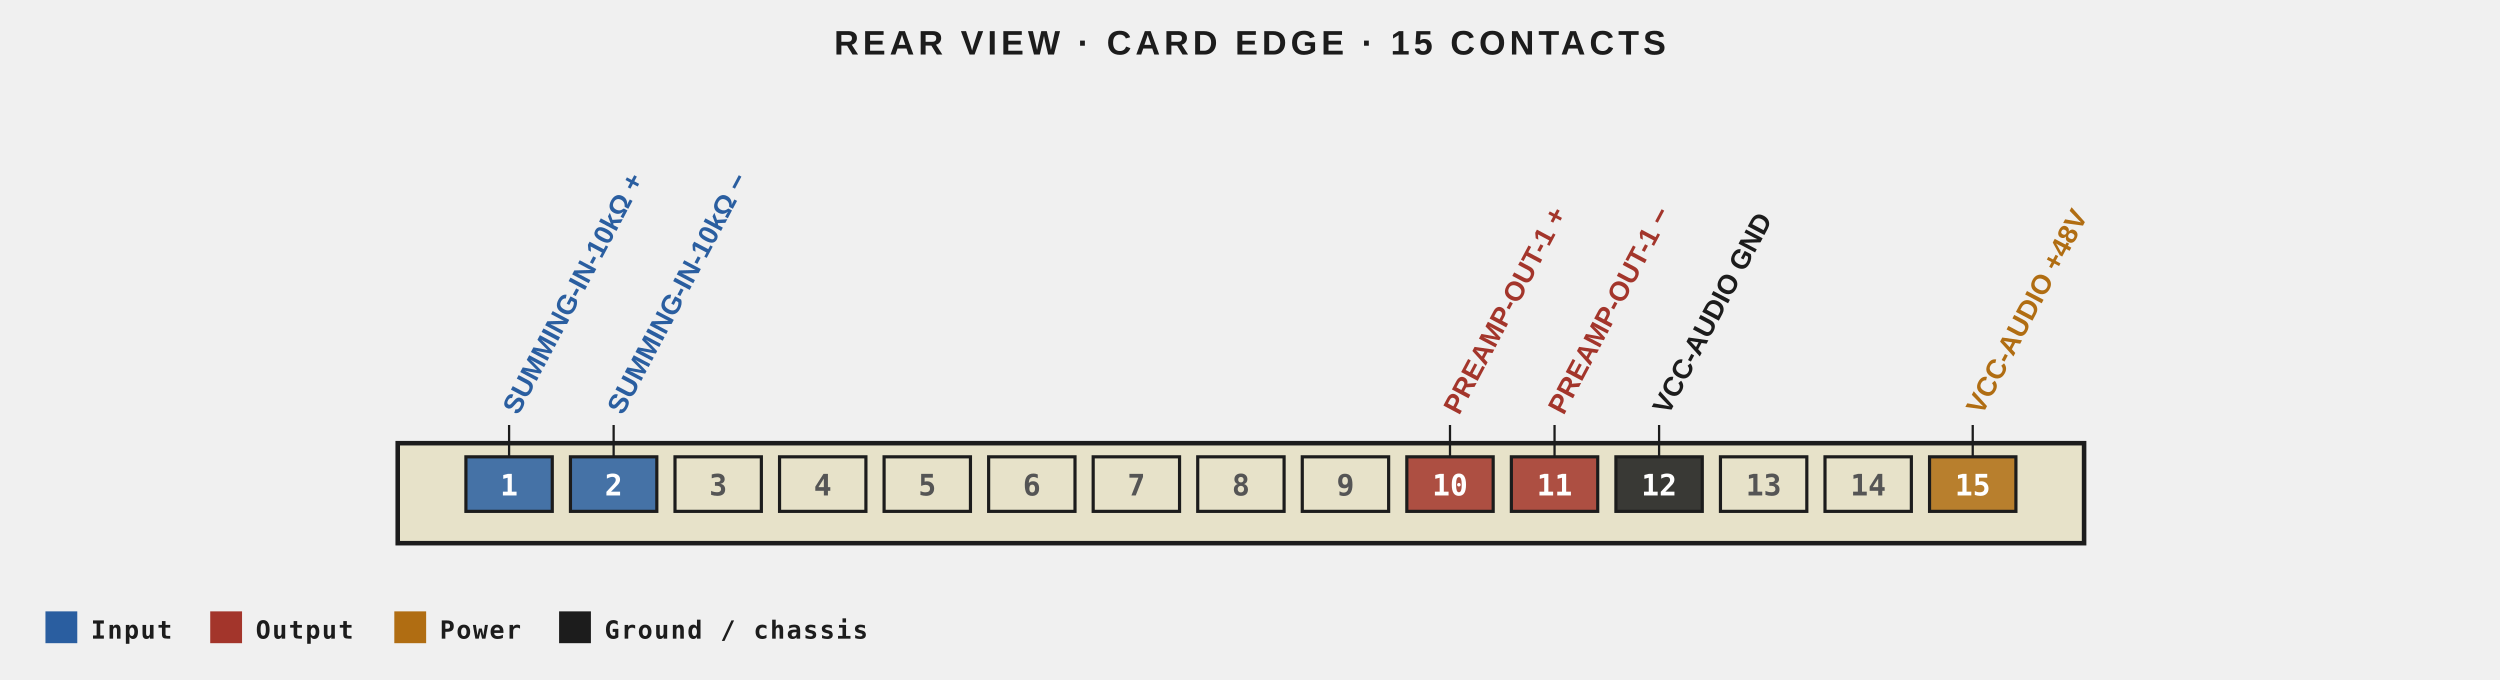
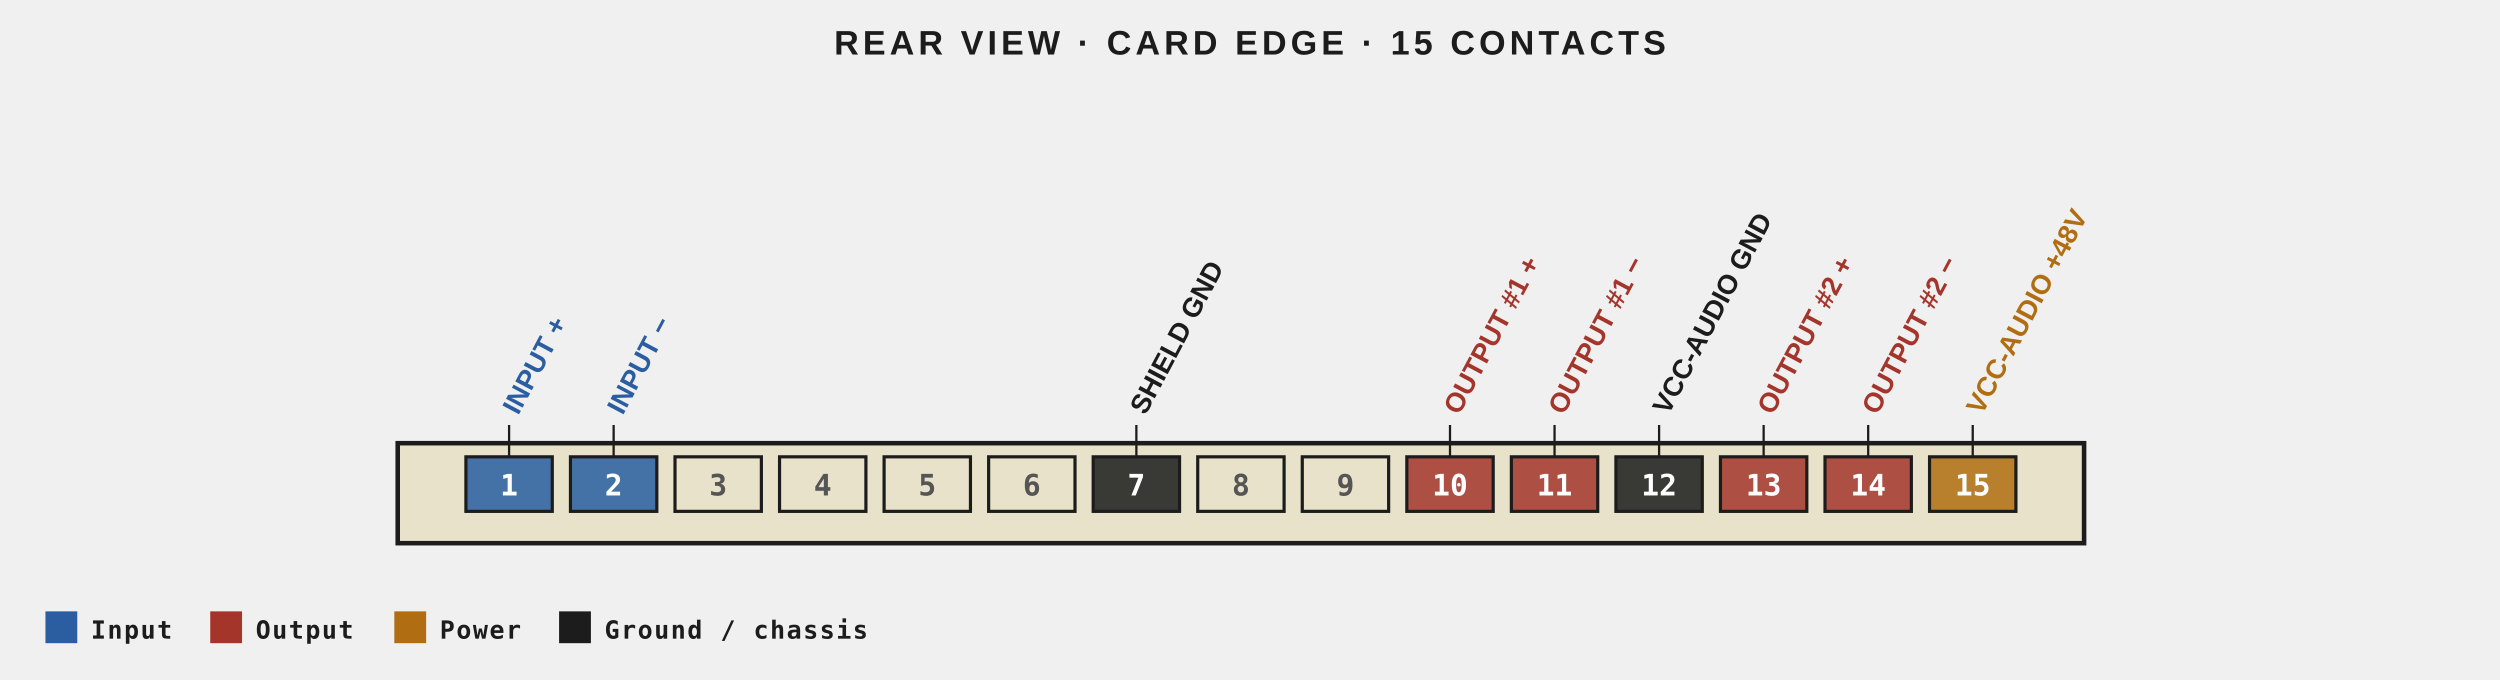
<svg xmlns="http://www.w3.org/2000/svg" viewBox="0 0 1100 299" class="drawing">
  <style>
.drawing { width: 100%; height: auto; font-family: "Overpass", "Helvetica Neue", Arial, sans-serif }
.drawing .h { font: 700 15px "Overpass", Arial, sans-serif; letter-spacing: .12em; fill: #1c1c1c }
.drawing .board { fill: #e7e2c9; stroke: #1c1c1c; stroke-width: 2 }
.drawing .finger { stroke: #1c1c1c; stroke-width: 1.4 }
.drawing .pin { font: 600 13px "Overpass Mono", monospace; fill: #555 }
.drawing .pin.on { fill: #fff }
.drawing .lead { stroke: #1c1c1c; stroke-width: 1 }
.drawing .sig { font: 600 12px "Overpass", Arial, sans-serif; text-transform: uppercase }
.drawing .side, .drawing .leg { font: 600 11px "Overpass Mono", monospace; fill: #1c1c1c; letter-spacing: .06em }
.drawing .block { fill: #faf8ef; stroke: #1c1c1c; stroke-width: 2.5 }
.drawing .code { font: 800 34px "Overpass", Arial, sans-serif; fill: #1c1c1c }
.drawing .kind { font: 600 13px "Overpass", Arial, sans-serif; fill: #555; text-transform: uppercase; letter-spacing: .06em }
.drawing .wire { stroke-width: 2.2 }
.drawing .sig2 { font: 700 14px "Overpass", Arial, sans-serif; fill: #1c1c1c; text-transform: uppercase }
.drawing .pins { font: 13px "Overpass Mono", monospace; fill: #444 }
.drawing .jmp { font: 12px "Overpass Mono", monospace; fill: #4f7f8a }
</style>
  <text x="550.0" y="24" class="h" text-anchor="middle">REAR VIEW · CARD EDGE · 15 CONTACTS</text>
  <rect x="175.0" y="195" width="742" height="44" class="board" />
  <rect x="205.0" y="201" width="38" height="24" class="finger" style="fill:#2a5ea0;fill-opacity:0.85" />
  <text x="224.0" y="218" text-anchor="middle" class="pin on">1</text>
  <line x1="224.0" y1="201" x2="224.0" y2="187" class="lead" />
-   <text transform="translate(228.0,183) rotate(-62)" class="sig" style="fill:#2a5ea0">SUMMING-IN-10kΩ +</text>
+   <text transform="translate(228.0,183) rotate(-62)" class="sig" style="fill:#2a5ea0">INPUT +</text>
  <rect x="251.0" y="201" width="38" height="24" class="finger" style="fill:#2a5ea0;fill-opacity:0.85" />
  <text x="270.0" y="218" text-anchor="middle" class="pin on">2</text>
  <line x1="270.0" y1="201" x2="270.0" y2="187" class="lead" />
-   <text transform="translate(274.0,183) rotate(-62)" class="sig" style="fill:#2a5ea0">SUMMING-IN-10kΩ −</text>
+   <text transform="translate(274.0,183) rotate(-62)" class="sig" style="fill:#2a5ea0">INPUT −</text>
  <rect x="297.0" y="201" width="38" height="24" class="finger" style="fill:none;fill-opacity:0" />
  <text x="316.0" y="218" text-anchor="middle" class="pin">3</text>
  <rect x="343.0" y="201" width="38" height="24" class="finger" style="fill:none;fill-opacity:0" />
  <text x="362.0" y="218" text-anchor="middle" class="pin">4</text>
  <rect x="389.0" y="201" width="38" height="24" class="finger" style="fill:none;fill-opacity:0" />
  <text x="408.0" y="218" text-anchor="middle" class="pin">5</text>
  <rect x="435.0" y="201" width="38" height="24" class="finger" style="fill:none;fill-opacity:0" />
  <text x="454.0" y="218" text-anchor="middle" class="pin">6</text>
-   <rect x="481.0" y="201" width="38" height="24" class="finger" style="fill:none;fill-opacity:0" />
-   <text x="500.0" y="218" text-anchor="middle" class="pin">7</text>
+   <rect x="481.0" y="201" width="38" height="24" class="finger" style="fill:#1c1c1c;fill-opacity:0.85" />
+   <text x="500.0" y="218" text-anchor="middle" class="pin on">7</text>
+   <line x1="500.0" y1="201" x2="500.0" y2="187" class="lead" />
+   <text transform="translate(504.0,183) rotate(-62)" class="sig" style="fill:#1c1c1c">SHIELD GND</text>
  <rect x="527.0" y="201" width="38" height="24" class="finger" style="fill:none;fill-opacity:0" />
  <text x="546.0" y="218" text-anchor="middle" class="pin">8</text>
  <rect x="573.0" y="201" width="38" height="24" class="finger" style="fill:none;fill-opacity:0" />
  <text x="592.0" y="218" text-anchor="middle" class="pin">9</text>
  <rect x="619.0" y="201" width="38" height="24" class="finger" style="fill:#a3352b;fill-opacity:0.85" />
  <text x="638.0" y="218" text-anchor="middle" class="pin on">10</text>
  <line x1="638.0" y1="201" x2="638.0" y2="187" class="lead" />
-   <text transform="translate(642.0,183) rotate(-62)" class="sig" style="fill:#a3352b">PREAMP-OUT-1 +</text>
+   <text transform="translate(642.0,183) rotate(-62)" class="sig" style="fill:#a3352b">OUTPUT #1 +</text>
  <rect x="665.0" y="201" width="38" height="24" class="finger" style="fill:#a3352b;fill-opacity:0.85" />
  <text x="684.0" y="218" text-anchor="middle" class="pin on">11</text>
  <line x1="684.0" y1="201" x2="684.0" y2="187" class="lead" />
-   <text transform="translate(688.0,183) rotate(-62)" class="sig" style="fill:#a3352b">PREAMP-OUT-1 −</text>
+   <text transform="translate(688.0,183) rotate(-62)" class="sig" style="fill:#a3352b">OUTPUT #1 −</text>
  <rect x="711.0" y="201" width="38" height="24" class="finger" style="fill:#1c1c1c;fill-opacity:0.85" />
  <text x="730.0" y="218" text-anchor="middle" class="pin on">12</text>
  <line x1="730.0" y1="201" x2="730.0" y2="187" class="lead" />
  <text transform="translate(734.0,183) rotate(-62)" class="sig" style="fill:#1c1c1c">VCC-AUDIO GND</text>
-   <rect x="757.0" y="201" width="38" height="24" class="finger" style="fill:none;fill-opacity:0" />
-   <text x="776.0" y="218" text-anchor="middle" class="pin">13</text>
-   <rect x="803.0" y="201" width="38" height="24" class="finger" style="fill:none;fill-opacity:0" />
-   <text x="822.0" y="218" text-anchor="middle" class="pin">14</text>
+   <rect x="757.0" y="201" width="38" height="24" class="finger" style="fill:#a3352b;fill-opacity:0.85" />
+   <text x="776.0" y="218" text-anchor="middle" class="pin on">13</text>
+   <line x1="776.0" y1="201" x2="776.0" y2="187" class="lead" />
+   <text transform="translate(780.0,183) rotate(-62)" class="sig" style="fill:#a3352b">OUTPUT #2 +</text>
+   <rect x="803.0" y="201" width="38" height="24" class="finger" style="fill:#a3352b;fill-opacity:0.85" />
+   <text x="822.0" y="218" text-anchor="middle" class="pin on">14</text>
+   <line x1="822.0" y1="201" x2="822.0" y2="187" class="lead" />
+   <text transform="translate(826.0,183) rotate(-62)" class="sig" style="fill:#a3352b">OUTPUT #2 −</text>
  <rect x="849.0" y="201" width="38" height="24" class="finger" style="fill:#b06d12;fill-opacity:0.85" />
  <text x="868.0" y="218" text-anchor="middle" class="pin on">15</text>
  <line x1="868.0" y1="201" x2="868.0" y2="187" class="lead" />
  <text transform="translate(872.0,183) rotate(-62)" class="sig" style="fill:#b06d12">VCC-AUDIO +48V</text>
  <rect x="20" y="269" width="14" height="14" style="fill:#2a5ea0" />
  <text x="40" y="281" class="leg">Input</text>
  <rect x="92.5" y="269" width="14" height="14" style="fill:#a3352b" />
  <text x="112.5" y="281" class="leg">Output</text>
  <rect x="173.5" y="269" width="14" height="14" style="fill:#b06d12" />
  <text x="193.5" y="281" class="leg">Power</text>
  <rect x="246.0" y="269" width="14" height="14" style="fill:#1c1c1c" />
  <text x="266.0" y="281" class="leg">Ground / chassis</text>
</svg>
